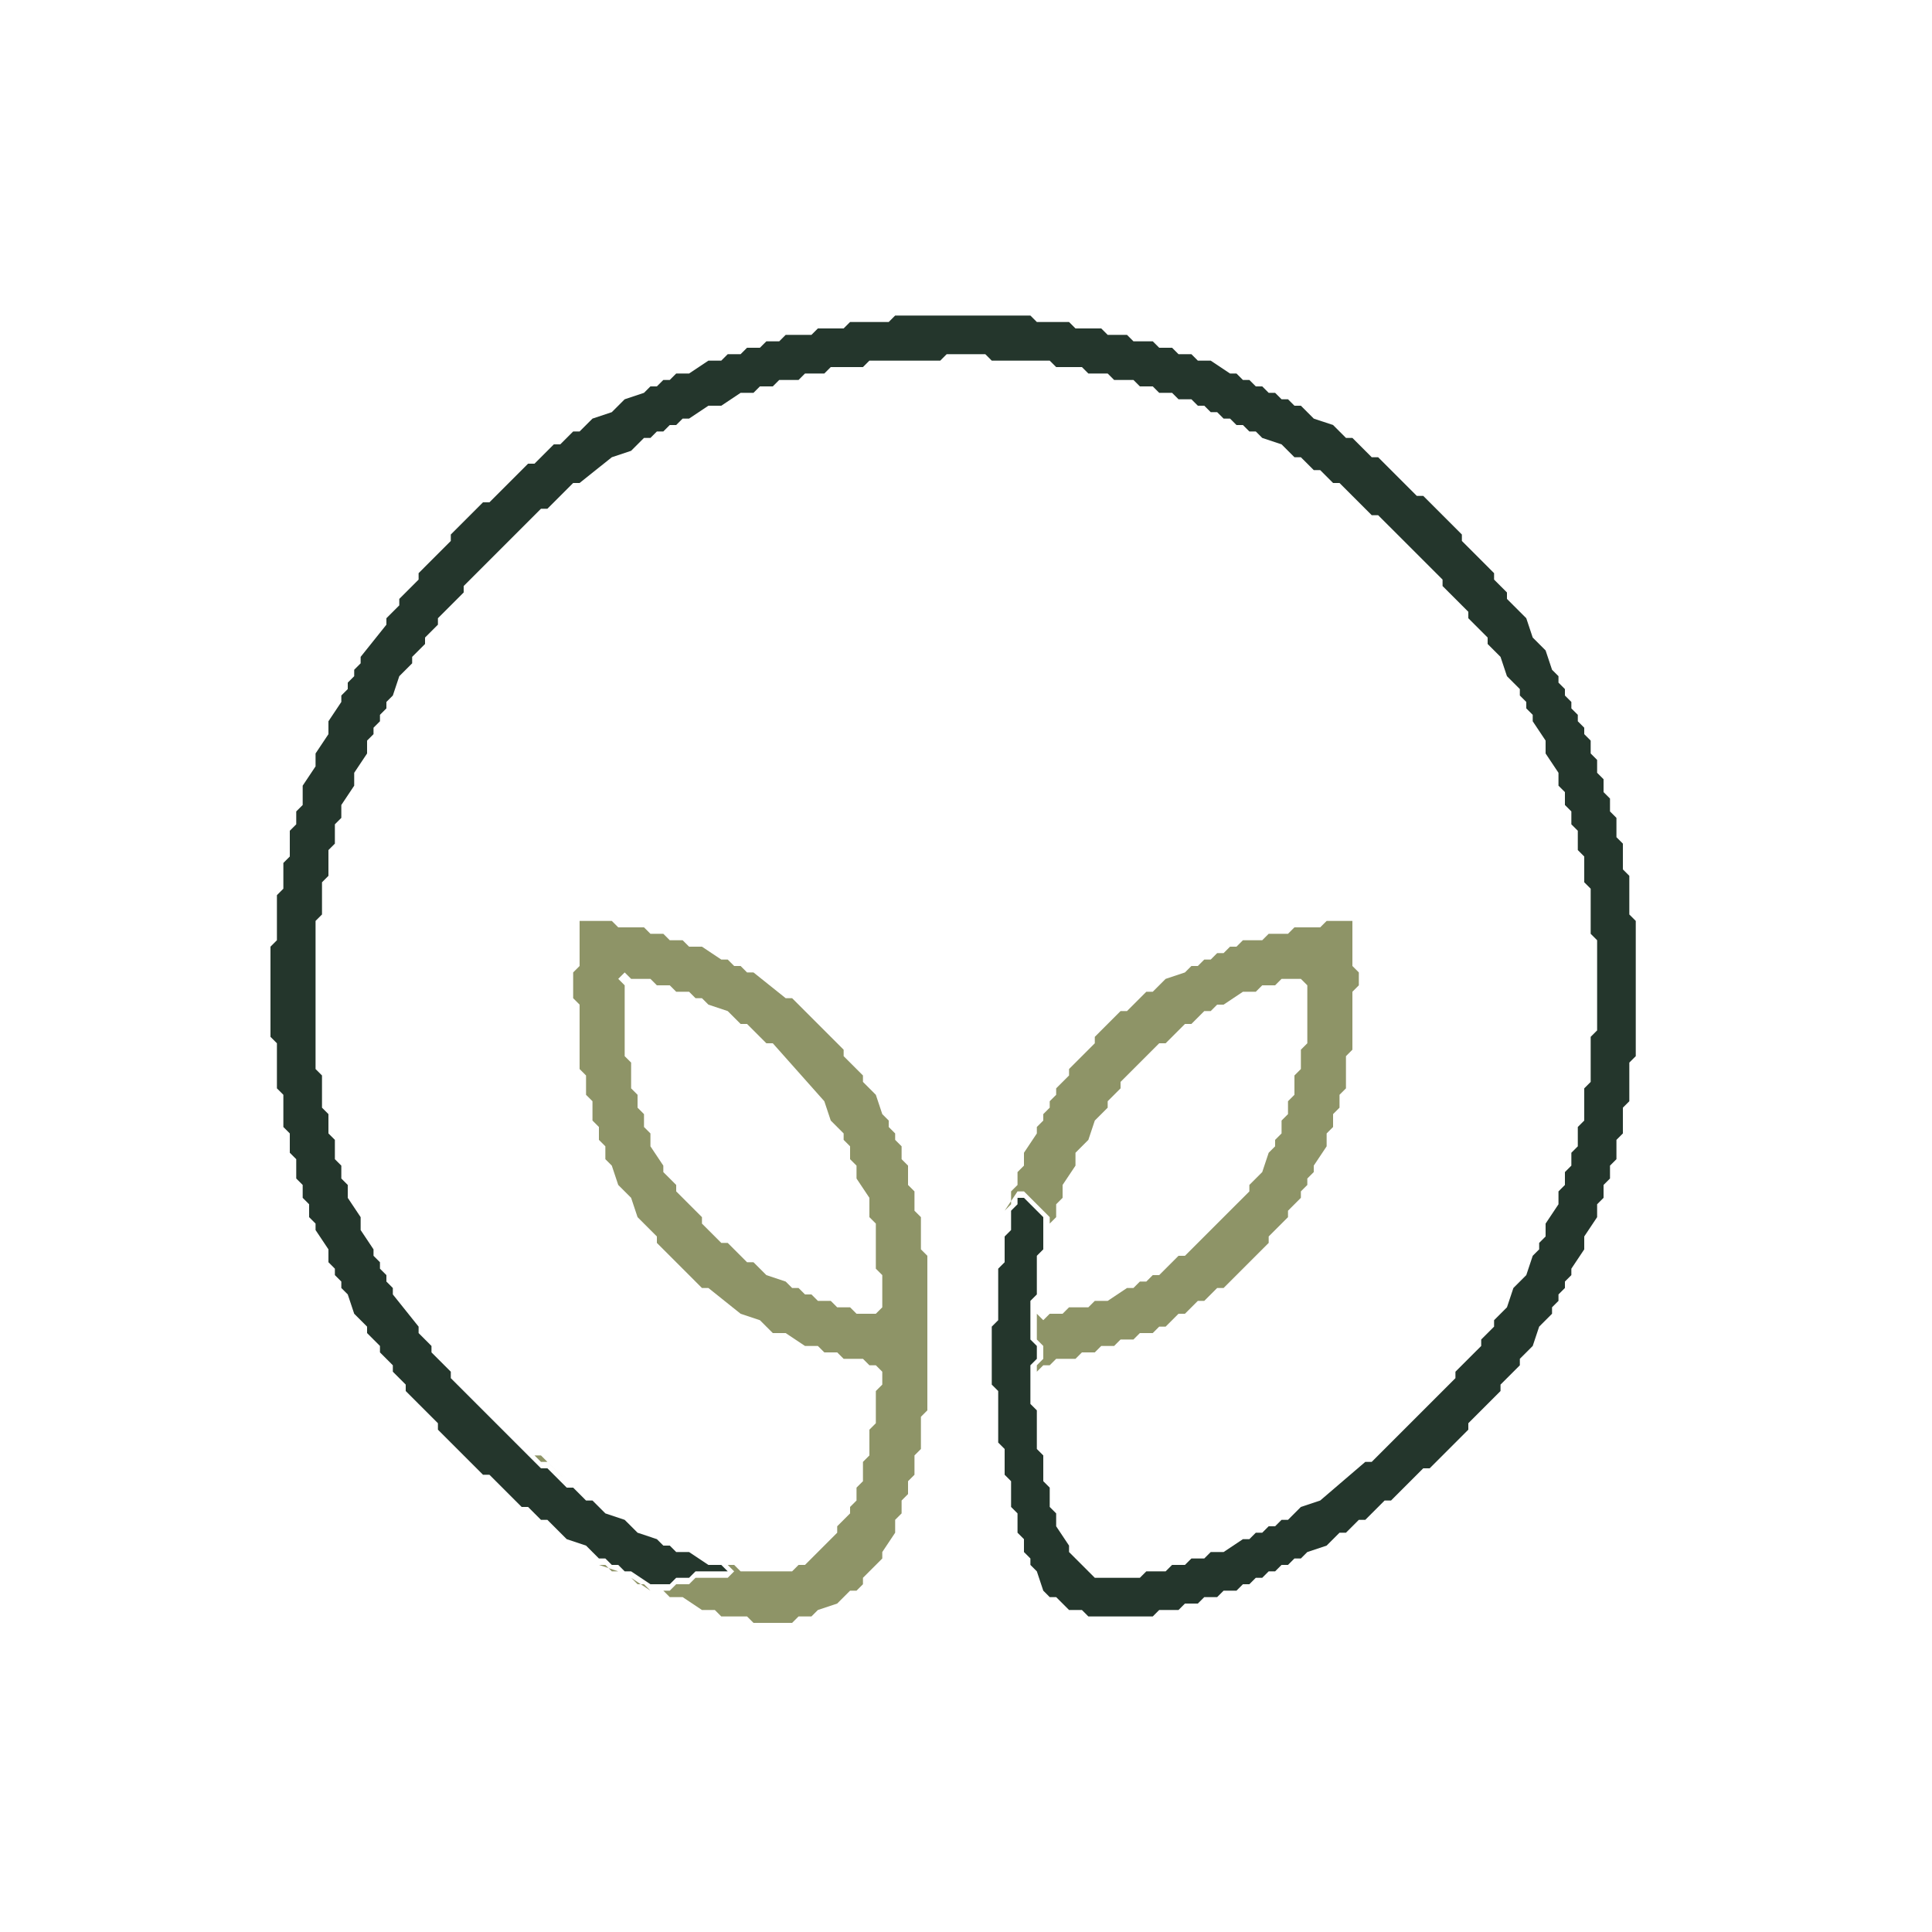
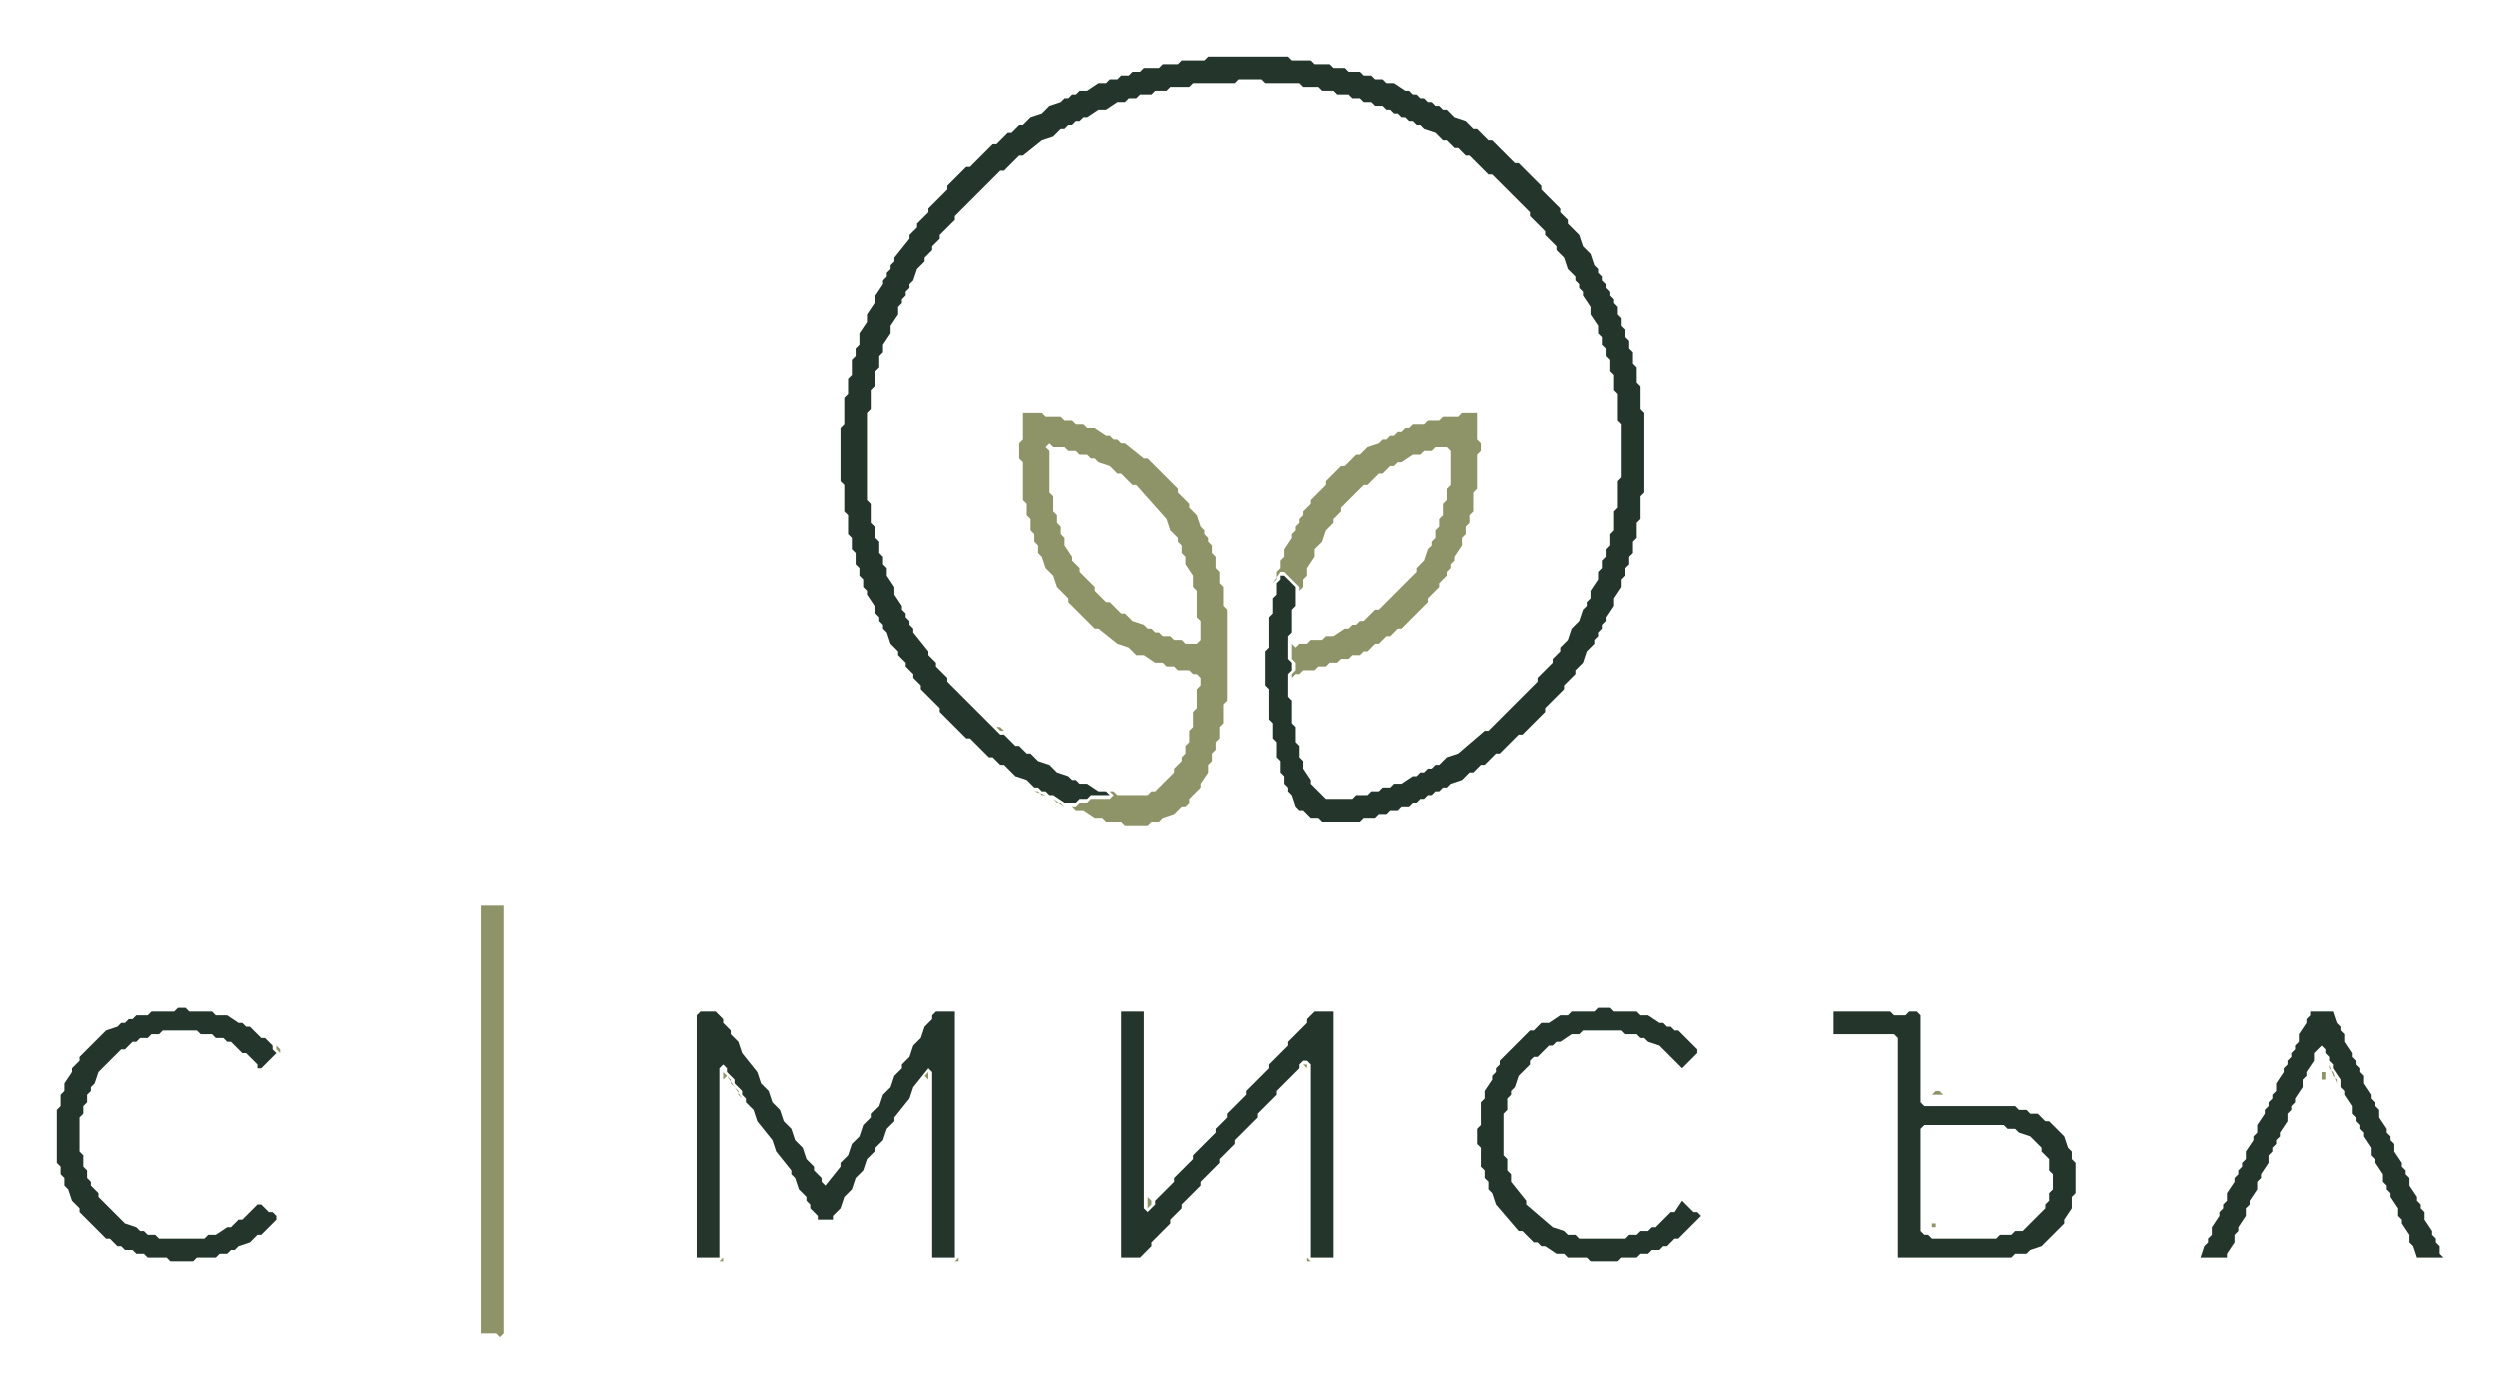
- <svg xmlns="http://www.w3.org/2000/svg" width="300" height="300" viewBox="610 0 300 300" version="1.1">
-   <defs>
-     <clipPath id="symbol-square-crop">
-       <rect x="610" y="0" width="300" height="300" />
-     </clipPath>
-   </defs>
-   <g id="smisal-symbol-only" fill-rule="evenodd" clip-path="url(#symbol-square-crop)">
+ <svg xmlns="http://www.w3.org/2000/svg" width="660" height="368" viewBox="430 34 660 368" version="1.1" id="svg1">
+   <g id="vectorized-mark-and-wordmark" fill-rule="evenodd">
    <path id="dark-green-outlines" fill="#24362C" d="M 1040.0,301.0 L 1040.0,302.0 L 1039.0,303.0 L 1039.0,304.0 L 1037.0,307.0 L 1037.0,309.0 L 1036.0,310.0 L 1036.0,311.0 L 1035.0,312.0 L 1035.0,313.0 L 1034.0,314.0 L 1034.0,315.0 L 1033.0,316.0 L 1033.0,317.0 L 1031.0,320.0 L 1031.0,322.0 L 1030.0,323.0 L 1030.0,324.0 L 1029.0,325.0 L 1029.0,326.0 L 1028.0,327.0 L 1028.0,328.0 L 1026.0,331.0 L 1026.0,333.0 L 1025.0,334.0 L 1025.0,335.0 L 1023.0,338.0 L 1023.0,340.0 L 1022.0,341.0 L 1022.0,342.0 L 1021.0,343.0 L 1021.0,344.0 L 1020.0,345.0 L 1020.0,346.0 L 1018.0,349.0 L 1018.0,351.0 L 1017.0,352.0 L 1017.0,353.0 L 1016.0,354.0 L 1016.0,355.0 L 1014.0,358.0 L 1014.0,360.0 L 1013.0,361.0 L 1013.0,362.0 L 1012.0,363.0 L 1011.0,366.0 L 1018.0,366.0 L 1018.0,365.0 L 1020.0,362.0 L 1020.0,360.0 L 1021.0,359.0 L 1021.0,358.0 L 1023.0,355.0 L 1023.0,353.0 L 1024.0,352.0 L 1024.0,351.0 L 1026.0,348.0 L 1026.0,346.0 L 1027.0,345.0 L 1027.0,344.0 L 1029.0,341.0 L 1029.0,339.0 L 1030.0,338.0 L 1030.0,337.0 L 1031.0,336.0 L 1031.0,335.0 L 1032.0,334.0 L 1032.0,333.0 L 1034.0,330.0 L 1034.0,328.0 L 1035.0,327.0 L 1035.0,326.0 L 1036.0,325.0 L 1036.0,324.0 L 1038.0,321.0 L 1038.0,319.0 L 1039.0,318.0 L 1039.0,317.0 L 1041.0,314.0 L 1041.0,312.0 L 1043.0,310.0 L 1044.0,311.0 L 1044.0,312.0 L 1045.0,313.0 L 1045.0,314.0 L 1046.0,315.0 L 1046.0,316.0 L 1048.0,319.0 L 1048.0,321.0 L 1049.0,322.0 L 1049.0,323.0 L 1051.0,326.0 L 1051.0,328.0 L 1052.0,329.0 L 1052.0,330.0 L 1053.0,331.0 L 1053.0,332.0 L 1054.0,333.0 L 1054.0,334.0 L 1056.0,337.0 L 1056.0,339.0 L 1057.0,340.0 L 1057.0,341.0 L 1059.0,344.0 L 1059.0,346.0 L 1060.0,347.0 L 1060.0,348.0 L 1061.0,349.0 L 1061.0,350.0 L 1063.0,353.0 L 1063.0,355.0 L 1064.0,356.0 L 1064.0,357.0 L 1066.0,360.0 L 1066.0,362.0 L 1067.0,363.0 L 1068.0,366.0 L 1075.0,366.0 L 1074.0,365.0 L 1074.0,363.0 L 1073.0,362.0 L 1073.0,361.0 L 1072.0,360.0 L 1072.0,359.0 L 1070.0,356.0 L 1070.0,354.0 L 1069.0,353.0 L 1069.0,352.0 L 1068.0,351.0 L 1068.0,350.0 L 1066.0,347.0 L 1066.0,345.0 L 1065.0,344.0 L 1065.0,343.0 L 1064.0,342.0 L 1064.0,341.0 L 1062.0,338.0 L 1062.0,336.0 L 1061.0,335.0 L 1061.0,334.0 L 1060.0,333.0 L 1060.0,332.0 L 1058.0,329.0 L 1058.0,327.0 L 1057.0,326.0 L 1057.0,325.0 L 1056.0,324.0 L 1056.0,323.0 L 1054.0,320.0 L 1054.0,318.0 L 1053.0,317.0 L 1053.0,316.0 L 1052.0,315.0 L 1052.0,314.0 L 1051.0,313.0 L 1051.0,312.0 L 1049.0,309.0 L 1049.0,307.0 L 1048.0,306.0 L 1048.0,305.0 L 1047.0,304.0 L 1046.0,301.0 Z M 914.0,301.0 L 914.0,307.0 L 930.0,307.0 L 931.0,308.0 L 931.0,366.0 L 961.0,366.0 L 962.0,365.0 L 965.0,365.0 L 966.0,364.0 L 969.0,363.0 L 975.0,357.0 L 975.0,356.0 L 977.0,353.0 L 977.0,350.0 L 978.0,349.0 L 978.0,341.0 L 977.0,340.0 L 977.0,338.0 L 976.0,337.0 L 975.0,334.0 L 971.0,330.0 L 970.0,330.0 L 968.0,328.0 L 966.0,328.0 L 965.0,327.0 L 963.0,327.0 L 962.0,326.0 L 938.0,326.0 L 937.0,325.0 L 937.0,302.0 L 936.0,301.0 L 934.0,301.0 L 933.0,302.0 L 930.0,302.0 L 929.0,301.0 Z M 937.0,332.0 L 938.0,331.0 L 959.0,331.0 L 960.0,332.0 L 962.0,332.0 L 963.0,333.0 L 966.0,334.0 L 969.0,337.0 L 969.0,338.0 L 971.0,340.0 L 971.0,343.0 L 972.0,344.0 L 972.0,348.0 L 971.0,349.0 L 971.0,351.0 L 970.0,352.0 L 970.0,353.0 L 964.0,359.0 L 962.0,359.0 L 961.0,360.0 L 958.0,360.0 L 957.0,361.0 L 940.0,361.0 L 939.0,360.0 L 938.0,360.0 L 937.0,359.0 Z M 726.0,301.0 L 726.0,366.0 L 731.0,366.0 L 734.0,363.0 L 734.0,362.0 L 739.0,357.0 L 739.0,356.0 L 742.0,353.0 L 742.0,352.0 L 747.0,347.0 L 747.0,346.0 L 752.0,341.0 L 752.0,340.0 L 756.0,336.0 L 756.0,335.0 L 762.0,329.0 L 762.0,328.0 L 767.0,323.0 L 767.0,322.0 L 773.0,316.0 L 773.0,315.0 L 774.0,314.0 L 775.0,314.0 L 776.0,315.0 L 776.0,366.0 L 782.0,366.0 L 782.0,301.0 L 777.0,301.0 L 775.0,303.0 L 775.0,304.0 L 770.0,309.0 L 770.0,310.0 L 765.0,315.0 L 765.0,316.0 L 759.0,322.0 L 759.0,323.0 L 754.0,328.0 L 754.0,329.0 L 751.0,332.0 L 751.0,333.0 L 745.0,339.0 L 745.0,340.0 L 740.0,345.0 L 740.0,346.0 L 735.0,351.0 L 735.0,352.0 L 733.0,354.0 L 732.0,353.0 L 732.0,301.0 Z M 614.0,302.0 L 614.0,366.0 L 620.0,366.0 L 620.0,316.0 L 621.0,315.0 L 622.0,316.0 L 622.0,317.0 L 624.0,319.0 L 624.0,320.0 L 626.0,322.0 L 626.0,323.0 L 627.0,324.0 L 627.0,325.0 L 629.0,327.0 L 630.0,330.0 L 634.0,335.0 L 635.0,338.0 L 639.0,343.0 L 639.0,344.0 L 640.0,345.0 L 641.0,348.0 L 643.0,350.0 L 643.0,351.0 L 644.0,352.0 L 644.0,353.0 L 646.0,355.0 L 646.0,356.0 L 650.0,356.0 L 650.0,355.0 L 652.0,353.0 L 653.0,350.0 L 655.0,348.0 L 656.0,345.0 L 658.0,343.0 L 659.0,340.0 L 661.0,338.0 L 661.0,337.0 L 663.0,335.0 L 664.0,332.0 L 666.0,330.0 L 666.0,329.0 L 670.0,324.0 L 671.0,321.0 L 675.0,316.0 L 676.0,317.0 L 676.0,366.0 L 682.0,366.0 L 682.0,301.0 L 677.0,301.0 L 676.0,302.0 L 676.0,303.0 L 674.0,305.0 L 673.0,308.0 L 671.0,310.0 L 670.0,313.0 L 668.0,315.0 L 668.0,316.0 L 666.0,318.0 L 665.0,321.0 L 663.0,323.0 L 662.0,326.0 L 660.0,328.0 L 660.0,329.0 L 658.0,331.0 L 657.0,334.0 L 655.0,336.0 L 654.0,339.0 L 652.0,341.0 L 652.0,342.0 L 648.0,347.0 L 647.0,346.0 L 647.0,345.0 L 645.0,343.0 L 645.0,342.0 L 643.0,340.0 L 642.0,337.0 L 640.0,335.0 L 639.0,332.0 L 637.0,330.0 L 636.0,327.0 L 634.0,325.0 L 633.0,322.0 L 631.0,320.0 L 630.0,317.0 L 626.0,312.0 L 625.0,309.0 L 623.0,307.0 L 623.0,306.0 L 621.0,304.0 L 621.0,303.0 L 619.0,301.0 L 615.0,301.0 Z M 852.0,300.0 L 851.0,301.0 L 845.0,301.0 L 844.0,302.0 L 842.0,302.0 L 839.0,304.0 L 837.0,304.0 L 835.0,306.0 L 834.0,306.0 L 826.0,314.0 L 826.0,315.0 L 825.0,316.0 L 825.0,317.0 L 824.0,318.0 L 824.0,319.0 L 822.0,322.0 L 822.0,324.0 L 821.0,325.0 L 821.0,331.0 L 820.0,332.0 L 820.0,336.0 L 821.0,337.0 L 821.0,342.0 L 822.0,343.0 L 822.0,345.0 L 823.0,346.0 L 823.0,348.0 L 824.0,349.0 L 825.0,352.0 L 831.0,359.0 L 832.0,359.0 L 835.0,362.0 L 836.0,362.0 L 837.0,363.0 L 838.0,363.0 L 841.0,365.0 L 843.0,365.0 L 844.0,366.0 L 849.0,366.0 L 850.0,367.0 L 857.0,367.0 L 858.0,366.0 L 862.0,366.0 L 863.0,365.0 L 865.0,365.0 L 866.0,364.0 L 868.0,364.0 L 869.0,363.0 L 870.0,363.0 L 872.0,361.0 L 873.0,361.0 L 879.0,355.0 L 878.0,354.0 L 877.0,354.0 L 874.0,351.0 L 872.0,354.0 L 871.0,354.0 L 867.0,358.0 L 866.0,358.0 L 865.0,359.0 L 863.0,359.0 L 862.0,360.0 L 860.0,360.0 L 859.0,361.0 L 847.0,361.0 L 846.0,360.0 L 844.0,360.0 L 843.0,359.0 L 840.0,358.0 L 833.0,352.0 L 833.0,351.0 L 829.0,346.0 L 829.0,344.0 L 828.0,343.0 L 828.0,340.0 L 827.0,339.0 L 827.0,328.0 L 828.0,327.0 L 828.0,324.0 L 829.0,323.0 L 829.0,322.0 L 830.0,321.0 L 831.0,318.0 L 834.0,315.0 L 834.0,314.0 L 835.0,313.0 L 836.0,313.0 L 839.0,310.0 L 840.0,310.0 L 841.0,309.0 L 842.0,309.0 L 845.0,307.0 L 847.0,307.0 L 848.0,306.0 L 858.0,306.0 L 859.0,307.0 L 862.0,307.0 L 863.0,308.0 L 864.0,308.0 L 865.0,309.0 L 868.0,310.0 L 874.0,316.0 L 878.0,312.0 L 878.0,311.0 L 873.0,306.0 L 872.0,306.0 L 871.0,305.0 L 870.0,305.0 L 869.0,304.0 L 868.0,304.0 L 865.0,302.0 L 863.0,302.0 L 862.0,301.0 L 856.0,301.0 L 855.0,300.0 Z M 477.0,300.0 L 476.0,301.0 L 470.0,301.0 L 469.0,302.0 L 466.0,302.0 L 465.0,303.0 L 464.0,303.0 L 463.0,304.0 L 462.0,304.0 L 461.0,305.0 L 458.0,306.0 L 451.0,313.0 L 451.0,314.0 L 449.0,316.0 L 449.0,317.0 L 447.0,320.0 L 447.0,322.0 L 446.0,323.0 L 446.0,326.0 L 445.0,327.0 L 445.0,341.0 L 446.0,342.0 L 446.0,344.0 L 447.0,345.0 L 447.0,347.0 L 448.0,348.0 L 449.0,351.0 L 451.0,353.0 L 451.0,354.0 L 458.0,361.0 L 459.0,361.0 L 461.0,363.0 L 462.0,363.0 L 463.0,364.0 L 465.0,364.0 L 466.0,365.0 L 468.0,365.0 L 469.0,366.0 L 474.0,366.0 L 475.0,367.0 L 481.0,367.0 L 482.0,366.0 L 487.0,366.0 L 488.0,365.0 L 490.0,365.0 L 491.0,364.0 L 492.0,364.0 L 493.0,363.0 L 496.0,362.0 L 498.0,360.0 L 499.0,360.0 L 503.0,356.0 L 503.0,355.0 L 502.0,354.0 L 501.0,354.0 L 499.0,352.0 L 498.0,352.0 L 494.0,356.0 L 493.0,356.0 L 491.0,358.0 L 490.0,358.0 L 487.0,360.0 L 485.0,360.0 L 484.0,361.0 L 472.0,361.0 L 471.0,360.0 L 469.0,360.0 L 468.0,359.0 L 467.0,359.0 L 466.0,358.0 L 463.0,357.0 L 456.0,350.0 L 456.0,349.0 L 454.0,347.0 L 454.0,346.0 L 453.0,345.0 L 453.0,343.0 L 452.0,342.0 L 452.0,339.0 L 451.0,338.0 L 451.0,329.0 L 452.0,328.0 L 452.0,326.0 L 453.0,325.0 L 453.0,323.0 L 454.0,322.0 L 454.0,321.0 L 455.0,320.0 L 456.0,317.0 L 462.0,311.0 L 463.0,311.0 L 465.0,309.0 L 466.0,309.0 L 467.0,308.0 L 469.0,308.0 L 470.0,307.0 L 472.0,307.0 L 473.0,306.0 L 482.0,306.0 L 483.0,307.0 L 486.0,307.0 L 487.0,308.0 L 489.0,308.0 L 490.0,309.0 L 491.0,309.0 L 494.0,312.0 L 495.0,312.0 L 498.0,315.0 L 498.0,316.0 L 499.0,316.0 L 503.0,312.0 L 502.0,311.0 L 502.0,310.0 L 500.0,308.0 L 499.0,308.0 L 496.0,305.0 L 495.0,305.0 L 494.0,304.0 L 493.0,304.0 L 490.0,302.0 L 487.0,302.0 L 486.0,301.0 L 480.0,301.0 L 479.0,300.0 Z M 732.0,52.0 L 731.0,53.0 L 729.0,53.0 L 728.0,54.0 L 726.0,54.0 L 725.0,55.0 L 723.0,55.0 L 722.0,56.0 L 720.0,56.0 L 717.0,58.0 L 715.0,58.0 L 714.0,59.0 L 713.0,59.0 L 712.0,60.0 L 711.0,60.0 L 710.0,61.0 L 707.0,62.0 L 705.0,64.0 L 702.0,65.0 L 700.0,67.0 L 699.0,67.0 L 697.0,69.0 L 696.0,69.0 L 693.0,72.0 L 692.0,72.0 L 686.0,78.0 L 685.0,78.0 L 680.0,83.0 L 680.0,84.0 L 675.0,89.0 L 675.0,90.0 L 672.0,93.0 L 672.0,94.0 L 670.0,96.0 L 670.0,97.0 L 666.0,102.0 L 666.0,103.0 L 665.0,104.0 L 665.0,105.0 L 664.0,106.0 L 664.0,107.0 L 663.0,108.0 L 663.0,109.0 L 661.0,112.0 L 661.0,114.0 L 659.0,117.0 L 659.0,119.0 L 657.0,122.0 L 657.0,125.0 L 656.0,126.0 L 656.0,128.0 L 655.0,129.0 L 655.0,133.0 L 654.0,134.0 L 654.0,138.0 L 653.0,139.0 L 653.0,146.0 L 652.0,147.0 L 652.0,161.0 L 653.0,162.0 L 653.0,169.0 L 654.0,170.0 L 654.0,175.0 L 655.0,176.0 L 655.0,179.0 L 656.0,180.0 L 656.0,183.0 L 657.0,184.0 L 657.0,186.0 L 658.0,187.0 L 658.0,189.0 L 659.0,190.0 L 659.0,191.0 L 661.0,194.0 L 661.0,196.0 L 662.0,197.0 L 662.0,198.0 L 663.0,199.0 L 663.0,200.0 L 664.0,201.0 L 665.0,204.0 L 667.0,206.0 L 667.0,207.0 L 669.0,209.0 L 669.0,210.0 L 671.0,212.0 L 671.0,213.0 L 673.0,215.0 L 673.0,216.0 L 678.0,221.0 L 678.0,222.0 L 685.0,229.0 L 686.0,229.0 L 691.0,234.0 L 692.0,234.0 L 694.0,236.0 L 695.0,236.0 L 698.0,239.0 L 701.0,240.0 L 703.0,242.0 L 704.0,242.0 L 705.0,243.0 L 706.0,243.0 L 707.0,244.0 L 708.0,244.0 L 711.0,246.0 L 714.0,246.0 L 715.0,245.0 L 717.0,245.0 L 718.0,244.0 L 723.0,244.0 L 722.0,243.0 L 720.0,243.0 L 717.0,241.0 L 715.0,241.0 L 714.0,240.0 L 713.0,240.0 L 712.0,239.0 L 709.0,238.0 L 707.0,236.0 L 704.0,235.0 L 702.0,233.0 L 701.0,233.0 L 699.0,231.0 L 698.0,231.0 L 695.0,228.0 L 694.0,228.0 L 680.0,214.0 L 680.0,213.0 L 677.0,210.0 L 677.0,209.0 L 675.0,207.0 L 675.0,206.0 L 671.0,201.0 L 671.0,200.0 L 670.0,199.0 L 670.0,198.0 L 669.0,197.0 L 669.0,196.0 L 668.0,195.0 L 668.0,194.0 L 666.0,191.0 L 666.0,189.0 L 664.0,186.0 L 664.0,184.0 L 663.0,183.0 L 663.0,181.0 L 662.0,180.0 L 662.0,177.0 L 661.0,176.0 L 661.0,173.0 L 660.0,172.0 L 660.0,167.0 L 659.0,166.0 L 659.0,143.0 L 660.0,142.0 L 660.0,137.0 L 661.0,136.0 L 661.0,132.0 L 662.0,131.0 L 662.0,128.0 L 663.0,127.0 L 663.0,125.0 L 665.0,122.0 L 665.0,120.0 L 667.0,117.0 L 667.0,115.0 L 668.0,114.0 L 668.0,113.0 L 669.0,112.0 L 669.0,111.0 L 670.0,110.0 L 670.0,109.0 L 671.0,108.0 L 672.0,105.0 L 674.0,103.0 L 674.0,102.0 L 676.0,100.0 L 676.0,99.0 L 678.0,97.0 L 678.0,96.0 L 682.0,92.0 L 682.0,91.0 L 694.0,79.0 L 695.0,79.0 L 699.0,75.0 L 700.0,75.0 L 705.0,71.0 L 708.0,70.0 L 710.0,68.0 L 711.0,68.0 L 712.0,67.0 L 713.0,67.0 L 714.0,66.0 L 715.0,66.0 L 716.0,65.0 L 717.0,65.0 L 720.0,63.0 L 722.0,63.0 L 725.0,61.0 L 727.0,61.0 L 728.0,60.0 L 730.0,60.0 L 731.0,59.0 L 734.0,59.0 L 735.0,58.0 L 738.0,58.0 L 739.0,57.0 L 744.0,57.0 L 745.0,56.0 L 756.0,56.0 L 757.0,55.0 L 763.0,55.0 L 764.0,56.0 L 773.0,56.0 L 774.0,57.0 L 778.0,57.0 L 779.0,58.0 L 782.0,58.0 L 783.0,59.0 L 786.0,59.0 L 787.0,60.0 L 789.0,60.0 L 790.0,61.0 L 792.0,61.0 L 793.0,62.0 L 795.0,62.0 L 796.0,63.0 L 797.0,63.0 L 798.0,64.0 L 799.0,64.0 L 800.0,65.0 L 801.0,65.0 L 802.0,66.0 L 803.0,66.0 L 804.0,67.0 L 805.0,67.0 L 806.0,68.0 L 809.0,69.0 L 811.0,71.0 L 812.0,71.0 L 814.0,73.0 L 815.0,73.0 L 817.0,75.0 L 818.0,75.0 L 823.0,80.0 L 824.0,80.0 L 834.0,90.0 L 834.0,91.0 L 838.0,95.0 L 838.0,96.0 L 841.0,99.0 L 841.0,100.0 L 843.0,102.0 L 844.0,105.0 L 846.0,107.0 L 846.0,108.0 L 847.0,109.0 L 847.0,110.0 L 848.0,111.0 L 848.0,112.0 L 850.0,115.0 L 850.0,117.0 L 852.0,120.0 L 852.0,122.0 L 853.0,123.0 L 853.0,125.0 L 854.0,126.0 L 854.0,128.0 L 855.0,129.0 L 855.0,132.0 L 856.0,133.0 L 856.0,137.0 L 857.0,138.0 L 857.0,145.0 L 858.0,146.0 L 858.0,160.0 L 857.0,161.0 L 857.0,168.0 L 856.0,169.0 L 856.0,174.0 L 855.0,175.0 L 855.0,178.0 L 854.0,179.0 L 854.0,181.0 L 853.0,182.0 L 853.0,184.0 L 852.0,185.0 L 852.0,187.0 L 850.0,190.0 L 850.0,192.0 L 849.0,193.0 L 849.0,194.0 L 848.0,195.0 L 847.0,198.0 L 845.0,200.0 L 844.0,203.0 L 842.0,205.0 L 842.0,206.0 L 840.0,208.0 L 840.0,209.0 L 836.0,213.0 L 836.0,214.0 L 823.0,227.0 L 822.0,227.0 L 815.0,233.0 L 812.0,234.0 L 810.0,236.0 L 809.0,236.0 L 808.0,237.0 L 807.0,237.0 L 806.0,238.0 L 805.0,238.0 L 804.0,239.0 L 803.0,239.0 L 800.0,241.0 L 798.0,241.0 L 797.0,242.0 L 795.0,242.0 L 794.0,243.0 L 792.0,243.0 L 791.0,244.0 L 788.0,244.0 L 787.0,245.0 L 780.0,245.0 L 776.0,241.0 L 776.0,240.0 L 774.0,237.0 L 774.0,235.0 L 773.0,234.0 L 773.0,231.0 L 772.0,230.0 L 772.0,226.0 L 771.0,225.0 L 771.0,219.0 L 770.0,218.0 L 770.0,212.0 L 771.0,211.0 L 771.0,209.0 L 770.0,208.0 L 770.0,202.0 L 771.0,201.0 L 771.0,195.0 L 772.0,194.0 L 772.0,189.0 L 769.0,186.0 L 768.0,186.0 L 768.0,187.0 L 767.0,188.0 L 767.0,191.0 L 766.0,192.0 L 766.0,196.0 L 765.0,197.0 L 765.0,205.0 L 764.0,206.0 L 764.0,215.0 L 765.0,216.0 L 765.0,224.0 L 766.0,225.0 L 766.0,229.0 L 767.0,230.0 L 767.0,234.0 L 768.0,235.0 L 768.0,238.0 L 769.0,239.0 L 769.0,241.0 L 770.0,242.0 L 770.0,243.0 L 771.0,244.0 L 772.0,247.0 L 773.0,248.0 L 774.0,248.0 L 776.0,250.0 L 778.0,250.0 L 779.0,251.0 L 789.0,251.0 L 790.0,250.0 L 793.0,250.0 L 794.0,249.0 L 796.0,249.0 L 797.0,248.0 L 799.0,248.0 L 800.0,247.0 L 802.0,247.0 L 803.0,246.0 L 804.0,246.0 L 805.0,245.0 L 806.0,245.0 L 807.0,244.0 L 808.0,244.0 L 809.0,243.0 L 810.0,243.0 L 811.0,242.0 L 812.0,242.0 L 813.0,241.0 L 816.0,240.0 L 818.0,238.0 L 819.0,238.0 L 821.0,236.0 L 822.0,236.0 L 825.0,233.0 L 826.0,233.0 L 831.0,228.0 L 832.0,228.0 L 838.0,222.0 L 838.0,221.0 L 843.0,216.0 L 843.0,215.0 L 846.0,212.0 L 846.0,211.0 L 848.0,209.0 L 849.0,206.0 L 851.0,204.0 L 851.0,203.0 L 852.0,202.0 L 852.0,201.0 L 853.0,200.0 L 853.0,199.0 L 854.0,198.0 L 854.0,197.0 L 856.0,194.0 L 856.0,192.0 L 858.0,189.0 L 858.0,187.0 L 859.0,186.0 L 859.0,184.0 L 860.0,183.0 L 860.0,181.0 L 861.0,180.0 L 861.0,177.0 L 862.0,176.0 L 862.0,172.0 L 863.0,171.0 L 863.0,165.0 L 864.0,164.0 L 864.0,143.0 L 863.0,142.0 L 863.0,136.0 L 862.0,135.0 L 862.0,131.0 L 861.0,130.0 L 861.0,127.0 L 860.0,126.0 L 860.0,124.0 L 859.0,123.0 L 859.0,121.0 L 858.0,120.0 L 858.0,118.0 L 857.0,117.0 L 857.0,115.0 L 856.0,114.0 L 856.0,113.0 L 855.0,112.0 L 855.0,111.0 L 854.0,110.0 L 854.0,109.0 L 853.0,108.0 L 853.0,107.0 L 852.0,106.0 L 852.0,105.0 L 851.0,104.0 L 850.0,101.0 L 848.0,99.0 L 847.0,96.0 L 844.0,93.0 L 844.0,92.0 L 842.0,90.0 L 842.0,89.0 L 837.0,84.0 L 837.0,83.0 L 831.0,77.0 L 830.0,77.0 L 824.0,71.0 L 823.0,71.0 L 820.0,68.0 L 819.0,68.0 L 817.0,66.0 L 814.0,65.0 L 812.0,63.0 L 811.0,63.0 L 810.0,62.0 L 809.0,62.0 L 808.0,61.0 L 807.0,61.0 L 806.0,60.0 L 805.0,60.0 L 804.0,59.0 L 803.0,59.0 L 802.0,58.0 L 801.0,58.0 L 798.0,56.0 L 796.0,56.0 L 795.0,55.0 L 793.0,55.0 L 792.0,54.0 L 790.0,54.0 L 789.0,53.0 L 786.0,53.0 L 785.0,52.0 L 782.0,52.0 L 781.0,51.0 L 777.0,51.0 L 776.0,50.0 L 771.0,50.0 L 770.0,49.0 L 749.0,49.0 L 748.0,50.0 L 742.0,50.0 L 741.0,51.0 L 737.0,51.0 L 736.0,52.0 Z" />
    <path id="olive-green-outlines" fill="#8E9467" d="M 940.0,357.0 L 940.0,358.0 L 941.0,358.0 L 941.0,357.0 Z M 940.0,323.0 L 943.0,323.0 L 942.0,322.0 L 941.0,322.0 Z M 621.0,316.0 L 621.0,366.0 L 620.0,367.0 L 614.0,367.0 L 613.0,366.0 L 613.0,343.0 L 613.0,366.0 L 614.0,367.0 L 621.0,367.0 L 621.0,319.0 L 622.0,318.0 L 626.0,324.0 L 625.0,323.0 L 625.0,322.0 L 623.0,320.0 L 623.0,319.0 L 621.0,317.0 Z M 1045.0,315.0 L 1045.0,316.0 L 1044.0,317.0 L 1043.0,317.0 L 1043.0,319.0 L 1044.0,319.0 L 1044.0,317.0 L 1045.0,316.0 L 1046.0,317.0 L 1047.0,320.0 L 1047.0,319.0 L 1046.0,318.0 Z M 497.0,305.0 L 499.0,307.0 L 500.0,307.0 L 503.0,310.0 L 503.0,311.0 L 504.0,312.0 L 500.0,316.0 L 504.0,312.0 L 504.0,311.0 L 500.0,307.0 L 499.0,307.0 Z M 783.0,301.0 L 783.0,366.0 L 782.0,367.0 L 776.0,367.0 L 775.0,366.0 L 775.0,315.0 L 774.0,315.0 L 775.0,316.0 L 775.0,367.0 L 782.0,367.0 L 783.0,366.0 Z M 733.0,301.0 L 733.0,353.0 L 734.0,352.0 L 734.0,351.0 L 739.0,346.0 L 734.0,351.0 L 733.0,350.0 Z M 683.0,301.0 L 683.0,366.0 L 682.0,367.0 L 676.0,367.0 L 675.0,366.0 L 675.0,317.0 L 674.0,318.0 L 675.0,319.0 L 675.0,366.0 L 676.0,367.0 L 683.0,367.0 Z M 557.0,273.0 L 557.0,386.0 L 561.0,386.0 L 562.0,387.0 L 563.0,386.0 L 563.0,273.0 Z M 681.0,214.0 L 694.0,227.0 L 695.0,227.0 L 698.0,230.0 L 694.0,226.0 L 693.0,226.0 Z M 820.0,143.0 L 816.0,143.0 L 815.0,144.0 L 811.0,144.0 L 810.0,145.0 L 807.0,145.0 L 806.0,146.0 L 803.0,146.0 L 802.0,147.0 L 801.0,147.0 L 800.0,148.0 L 799.0,148.0 L 798.0,149.0 L 797.0,149.0 L 796.0,150.0 L 795.0,150.0 L 794.0,151.0 L 791.0,152.0 L 789.0,154.0 L 788.0,154.0 L 785.0,157.0 L 784.0,157.0 L 780.0,161.0 L 780.0,162.0 L 776.0,166.0 L 776.0,167.0 L 774.0,169.0 L 774.0,170.0 L 773.0,171.0 L 773.0,172.0 L 772.0,173.0 L 772.0,174.0 L 771.0,175.0 L 771.0,176.0 L 769.0,179.0 L 769.0,181.0 L 768.0,182.0 L 768.0,184.0 L 767.0,185.0 L 767.0,187.0 L 766.0,188.0 L 766.0,191.0 L 765.0,192.0 L 765.0,196.0 L 765.0,192.0 L 766.0,191.0 L 766.0,188.0 L 768.0,185.0 L 769.0,185.0 L 773.0,189.0 L 773.0,193.0 L 773.0,190.0 L 774.0,189.0 L 774.0,187.0 L 775.0,186.0 L 775.0,184.0 L 777.0,181.0 L 777.0,179.0 L 779.0,177.0 L 780.0,174.0 L 782.0,172.0 L 782.0,171.0 L 784.0,169.0 L 784.0,168.0 L 790.0,162.0 L 791.0,162.0 L 794.0,159.0 L 795.0,159.0 L 797.0,157.0 L 798.0,157.0 L 799.0,156.0 L 800.0,156.0 L 803.0,154.0 L 805.0,154.0 L 806.0,153.0 L 808.0,153.0 L 809.0,152.0 L 812.0,152.0 L 813.0,153.0 L 813.0,162.0 L 812.0,163.0 L 812.0,166.0 L 811.0,167.0 L 811.0,170.0 L 810.0,171.0 L 810.0,173.0 L 809.0,174.0 L 809.0,176.0 L 808.0,177.0 L 808.0,178.0 L 807.0,179.0 L 806.0,182.0 L 804.0,184.0 L 804.0,185.0 L 794.0,195.0 L 793.0,195.0 L 790.0,198.0 L 789.0,198.0 L 788.0,199.0 L 787.0,199.0 L 786.0,200.0 L 785.0,200.0 L 782.0,202.0 L 780.0,202.0 L 779.0,203.0 L 776.0,203.0 L 775.0,204.0 L 773.0,204.0 L 772.0,205.0 L 771.0,204.0 L 771.0,202.0 L 771.0,208.0 L 772.0,209.0 L 772.0,211.0 L 771.0,212.0 L 771.0,218.0 L 771.0,213.0 L 772.0,212.0 L 773.0,212.0 L 774.0,211.0 L 777.0,211.0 L 778.0,210.0 L 780.0,210.0 L 781.0,209.0 L 783.0,209.0 L 784.0,208.0 L 786.0,208.0 L 787.0,207.0 L 789.0,207.0 L 790.0,206.0 L 791.0,206.0 L 793.0,204.0 L 794.0,204.0 L 796.0,202.0 L 797.0,202.0 L 799.0,200.0 L 800.0,200.0 L 807.0,193.0 L 807.0,192.0 L 810.0,189.0 L 810.0,188.0 L 812.0,186.0 L 812.0,185.0 L 813.0,184.0 L 813.0,183.0 L 814.0,182.0 L 814.0,181.0 L 816.0,178.0 L 816.0,176.0 L 817.0,175.0 L 817.0,173.0 L 818.0,172.0 L 818.0,170.0 L 819.0,169.0 L 819.0,164.0 L 820.0,163.0 L 820.0,154.0 L 821.0,153.0 L 821.0,151.0 L 820.0,150.0 Z M 700.0,143.0 L 700.0,150.0 L 699.0,151.0 L 699.0,155.0 L 700.0,156.0 L 700.0,166.0 L 701.0,167.0 L 701.0,170.0 L 702.0,171.0 L 702.0,174.0 L 703.0,175.0 L 703.0,177.0 L 704.0,178.0 L 704.0,180.0 L 705.0,181.0 L 706.0,184.0 L 708.0,186.0 L 709.0,189.0 L 712.0,192.0 L 712.0,193.0 L 719.0,200.0 L 720.0,200.0 L 725.0,204.0 L 728.0,205.0 L 730.0,207.0 L 732.0,207.0 L 735.0,209.0 L 737.0,209.0 L 738.0,210.0 L 740.0,210.0 L 741.0,211.0 L 744.0,211.0 L 745.0,212.0 L 746.0,212.0 L 747.0,213.0 L 747.0,215.0 L 746.0,216.0 L 746.0,221.0 L 745.0,222.0 L 745.0,226.0 L 744.0,227.0 L 744.0,230.0 L 743.0,231.0 L 743.0,233.0 L 742.0,234.0 L 742.0,235.0 L 740.0,237.0 L 740.0,238.0 L 735.0,243.0 L 734.0,243.0 L 733.0,244.0 L 725.0,244.0 L 724.0,243.0 L 723.0,243.0 L 724.0,244.0 L 723.0,245.0 L 718.0,245.0 L 717.0,246.0 L 715.0,246.0 L 714.0,247.0 L 711.0,247.0 L 710.0,246.0 L 709.0,246.0 L 708.0,245.0 L 707.0,245.0 L 706.0,244.0 L 703.0,243.0 L 701.0,241.0 L 700.0,241.0 L 699.0,240.0 L 700.0,241.0 L 701.0,241.0 L 703.0,243.0 L 704.0,243.0 L 705.0,244.0 L 706.0,244.0 L 707.0,245.0 L 708.0,245.0 L 711.0,247.0 L 713.0,247.0 L 714.0,248.0 L 716.0,248.0 L 719.0,250.0 L 721.0,250.0 L 722.0,251.0 L 726.0,251.0 L 727.0,252.0 L 733.0,252.0 L 734.0,251.0 L 736.0,251.0 L 737.0,250.0 L 740.0,249.0 L 742.0,247.0 L 743.0,247.0 L 744.0,246.0 L 744.0,245.0 L 747.0,242.0 L 747.0,241.0 L 749.0,238.0 L 749.0,236.0 L 750.0,235.0 L 750.0,233.0 L 751.0,232.0 L 751.0,230.0 L 752.0,229.0 L 752.0,226.0 L 753.0,225.0 L 753.0,220.0 L 754.0,219.0 L 754.0,195.0 L 753.0,194.0 L 753.0,189.0 L 752.0,188.0 L 752.0,185.0 L 751.0,184.0 L 751.0,181.0 L 750.0,180.0 L 750.0,178.0 L 749.0,177.0 L 749.0,176.0 L 748.0,175.0 L 748.0,174.0 L 747.0,173.0 L 746.0,170.0 L 744.0,168.0 L 744.0,167.0 L 741.0,164.0 L 741.0,163.0 L 733.0,155.0 L 732.0,155.0 L 727.0,151.0 L 726.0,151.0 L 725.0,150.0 L 724.0,150.0 L 723.0,149.0 L 722.0,149.0 L 719.0,147.0 L 717.0,147.0 L 716.0,146.0 L 714.0,146.0 L 713.0,145.0 L 711.0,145.0 L 710.0,144.0 L 706.0,144.0 L 705.0,143.0 Z M 708.0,152.0 L 711.0,152.0 L 712.0,153.0 L 714.0,153.0 L 715.0,154.0 L 717.0,154.0 L 718.0,155.0 L 719.0,155.0 L 720.0,156.0 L 723.0,157.0 L 725.0,159.0 L 726.0,159.0 L 729.0,162.0 L 730.0,162.0 L 738.0,171.0 L 739.0,174.0 L 741.0,176.0 L 741.0,177.0 L 742.0,178.0 L 742.0,180.0 L 743.0,181.0 L 743.0,183.0 L 745.0,186.0 L 745.0,189.0 L 746.0,190.0 L 746.0,197.0 L 747.0,198.0 L 747.0,203.0 L 746.0,204.0 L 743.0,204.0 L 742.0,203.0 L 740.0,203.0 L 739.0,202.0 L 737.0,202.0 L 736.0,201.0 L 735.0,201.0 L 734.0,200.0 L 733.0,200.0 L 732.0,199.0 L 729.0,198.0 L 727.0,196.0 L 726.0,196.0 L 723.0,193.0 L 722.0,193.0 L 719.0,190.0 L 719.0,189.0 L 715.0,185.0 L 715.0,184.0 L 713.0,182.0 L 713.0,181.0 L 711.0,178.0 L 711.0,176.0 L 710.0,175.0 L 710.0,173.0 L 709.0,172.0 L 709.0,170.0 L 708.0,169.0 L 708.0,165.0 L 707.0,164.0 L 707.0,153.0 Z M 706.0,152.0 L 707.0,151.0 L 708.0,152.0 L 707.0,153.0 Z" />
  </g>
</svg>
